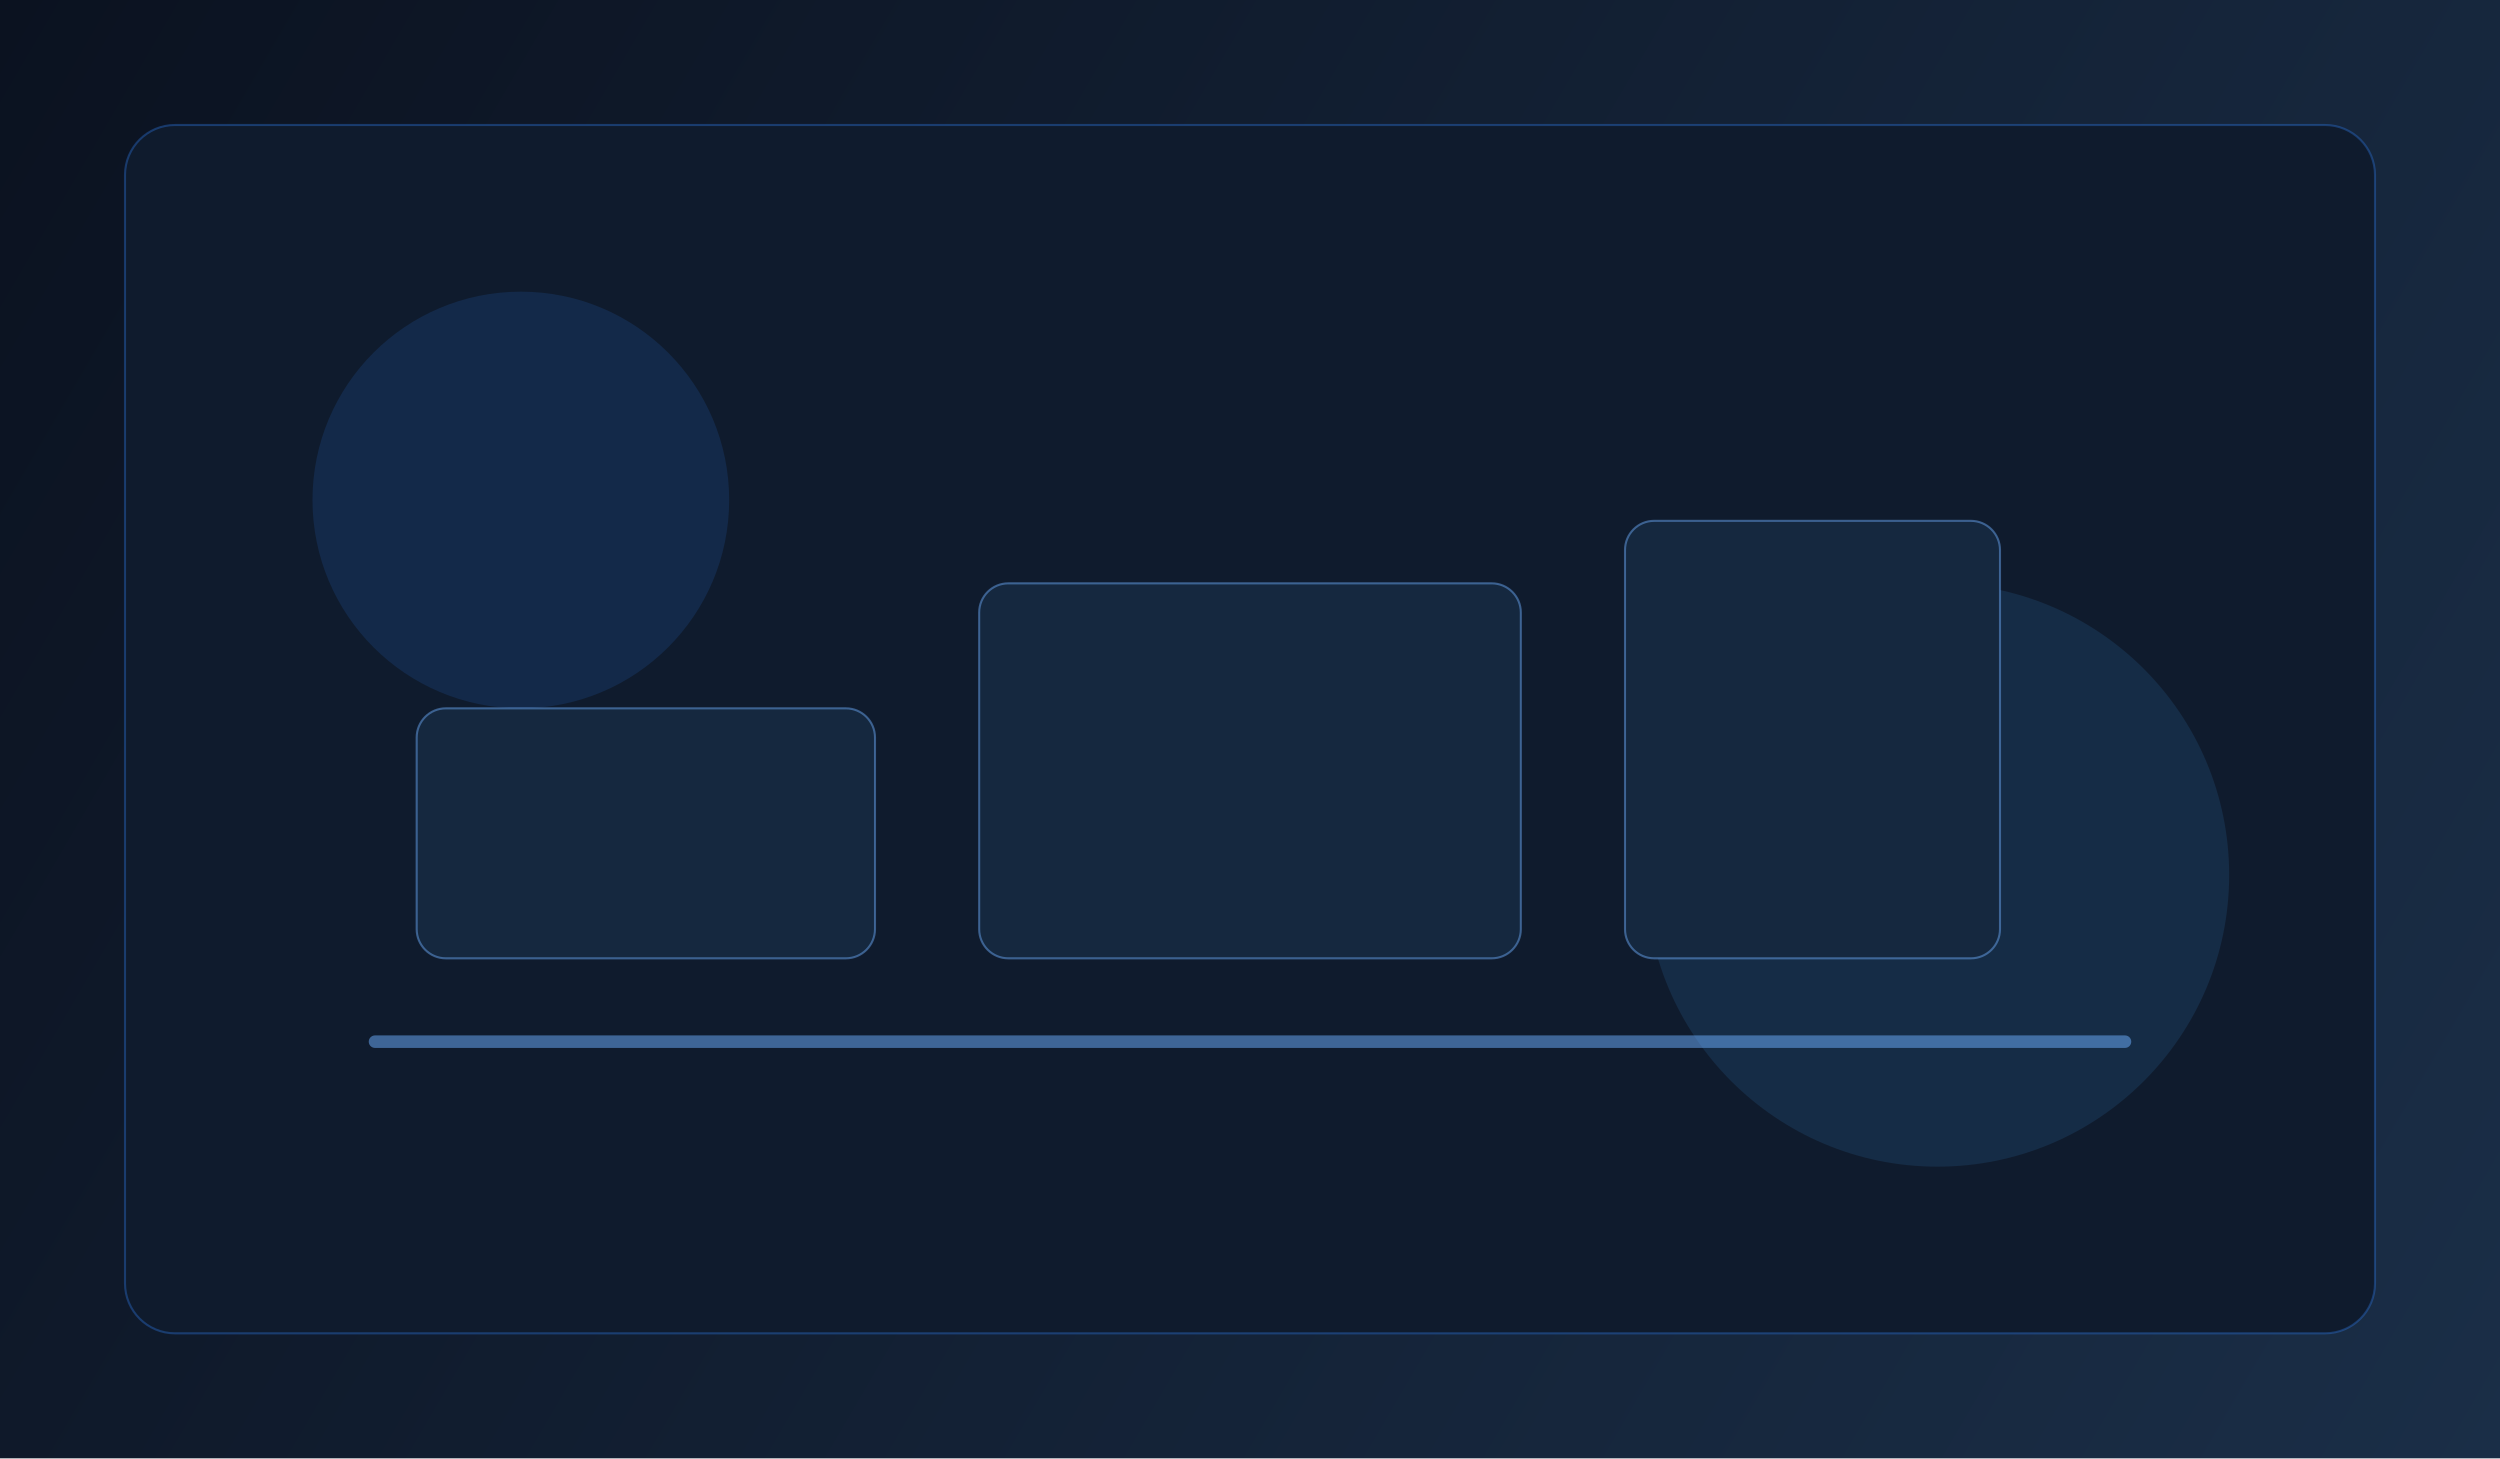
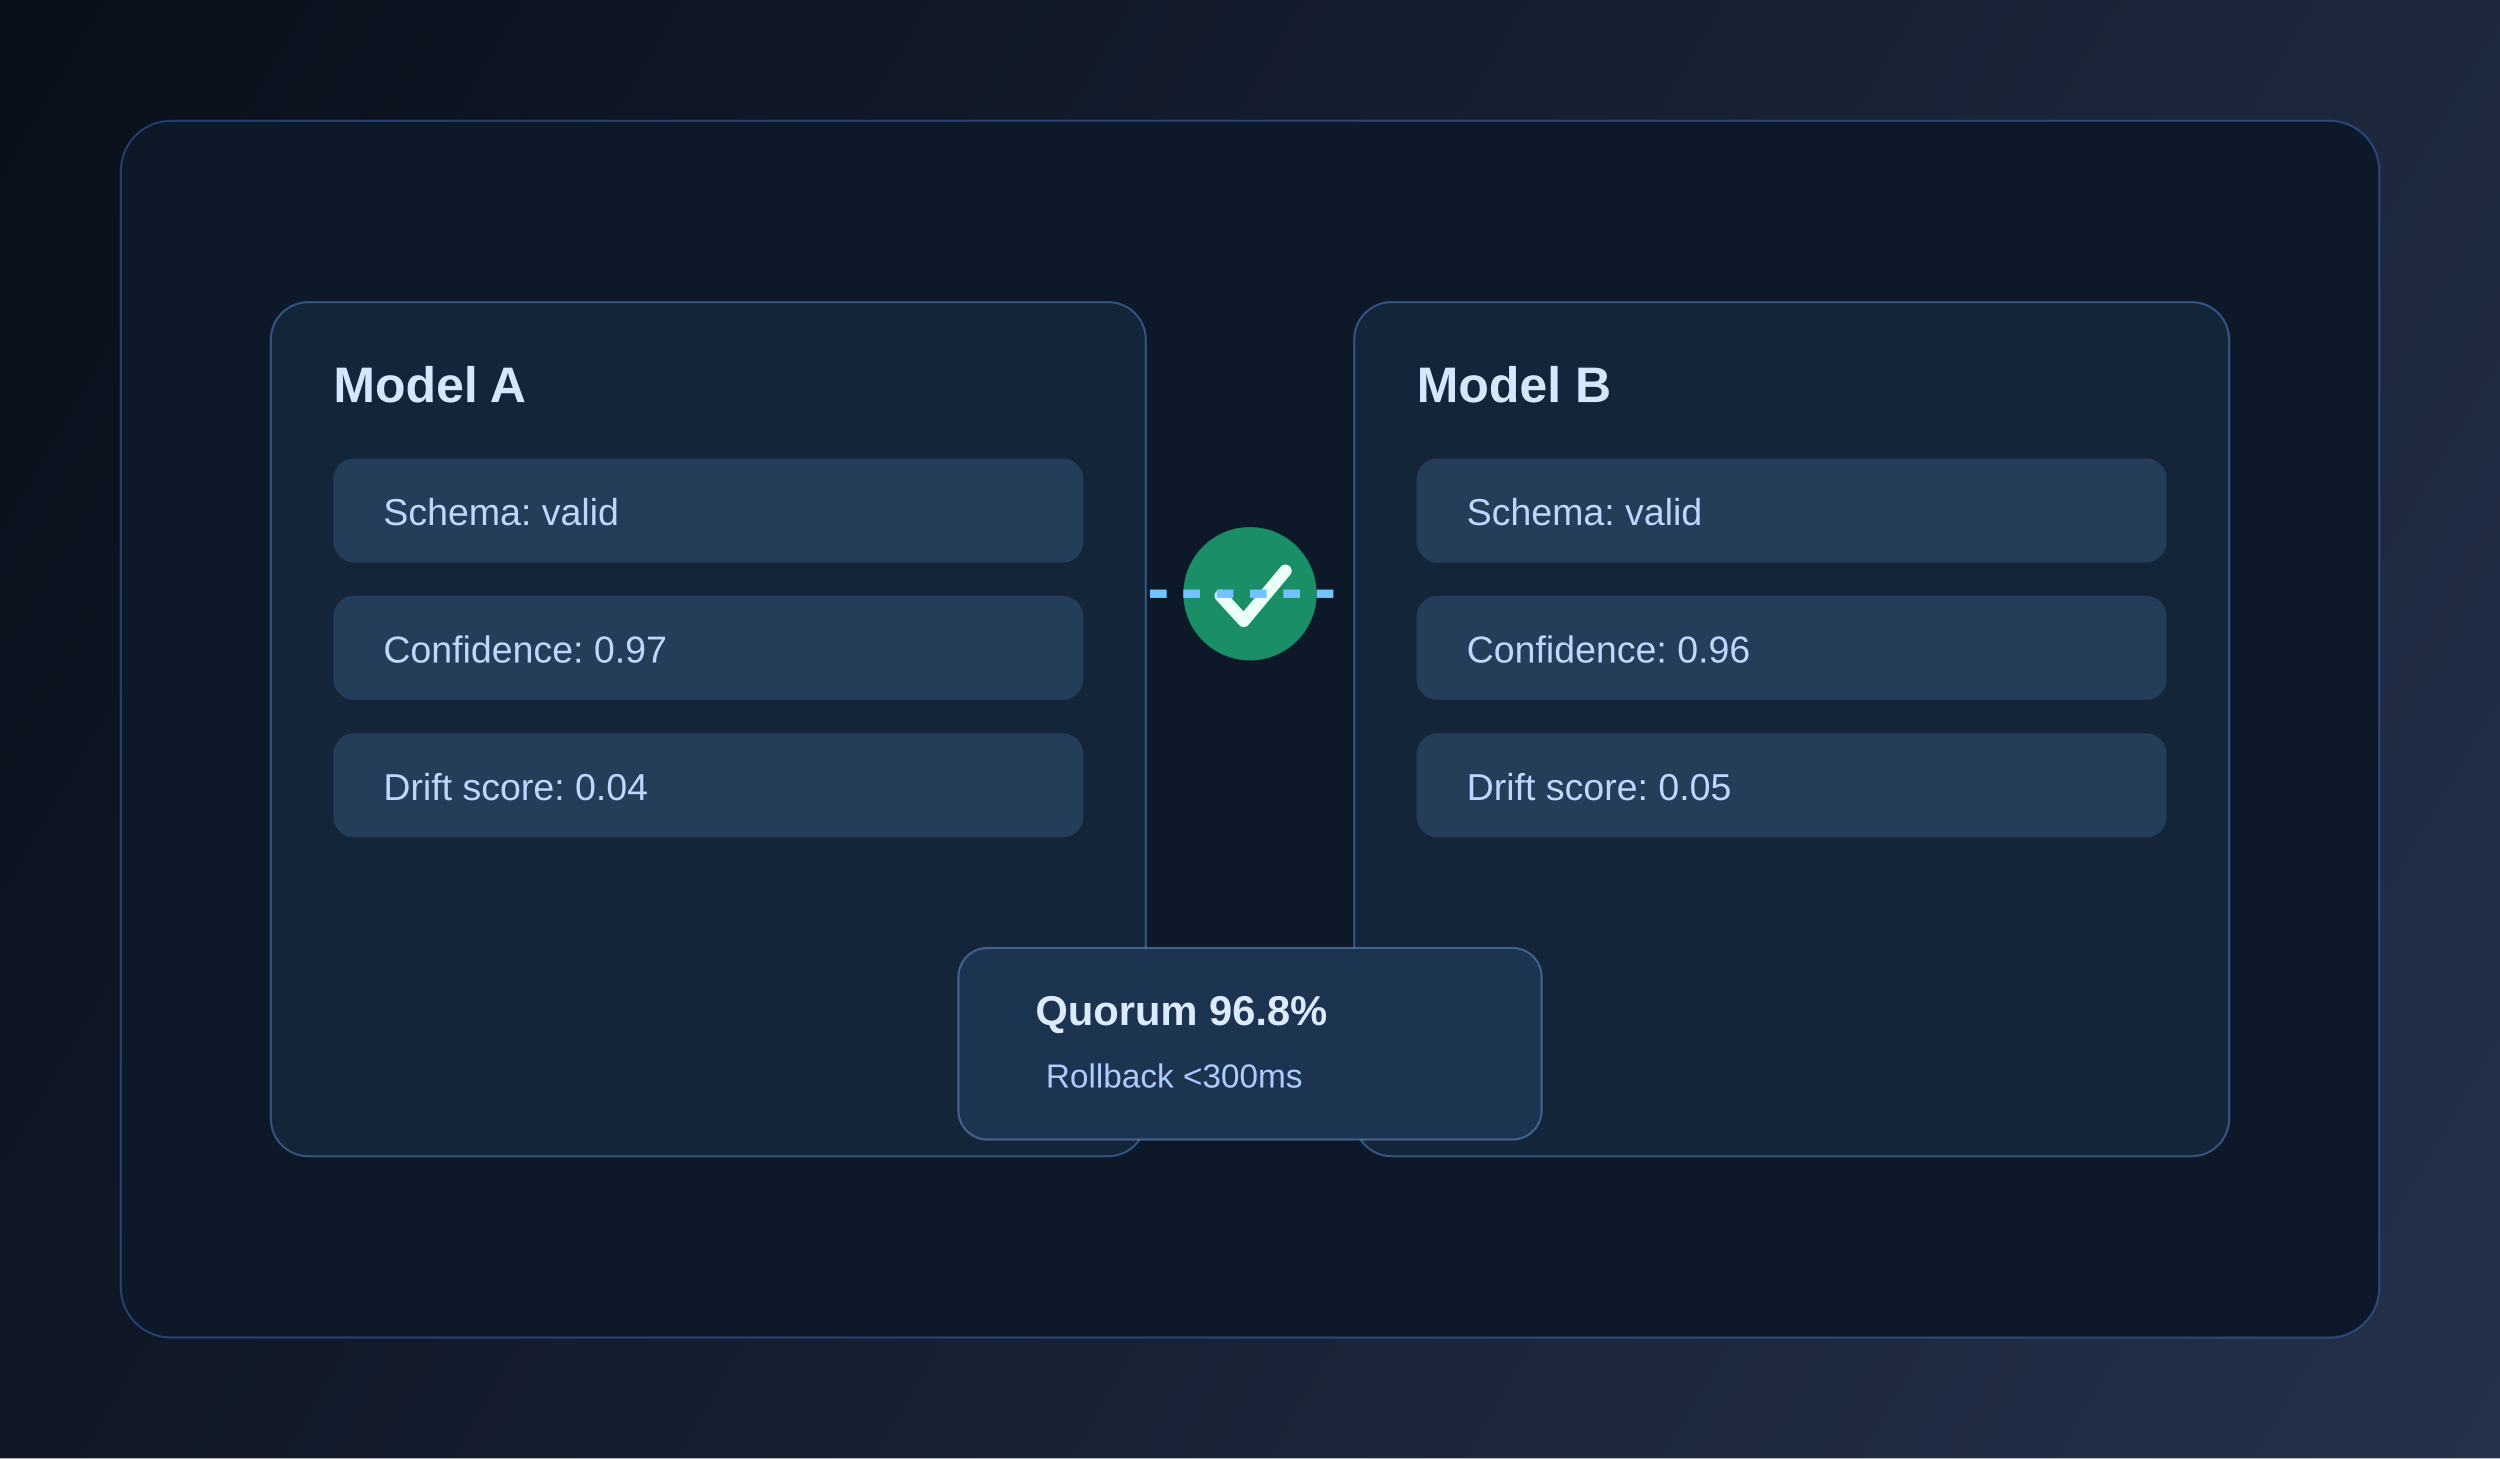
<svg xmlns="http://www.w3.org/2000/svg" width="1200" height="700" viewBox="0 0 1200 700" fill="none">
  <defs>
-     <linearGradient id="g" x1="0" y1="0" x2="1200" y2="700" gradientUnits="userSpaceOnUse">
-       <stop stop-color="#0B1220" />
-       <stop offset="1" stop-color="#1A2E47" />
+     <linearGradient id="bg" x1="0" y1="0" x2="1200" y2="700" gradientUnits="userSpaceOnUse">
+       <stop stop-color="#090F1A" />
+       <stop offset="1" stop-color="#24314A" />
    </linearGradient>
  </defs>
-   <rect width="1200" height="700" fill="url(#g)" />
-   <rect x="60" y="60" width="1080" height="580" rx="24" fill="#0F1B2D" stroke="#2E7DEB" stroke-opacity="0.35" />
-   <circle cx="250" cy="240" r="100" fill="#2E7DEB" fill-opacity="0.15" />
-   <circle cx="930" cy="420" r="140" fill="#4AA8FF" fill-opacity="0.12" />
-   <path d="M180 500H1020" stroke="#6FB0FF" stroke-opacity="0.5" stroke-width="6" stroke-linecap="round" />
-   <rect x="200" y="340" width="220" height="120" rx="14" fill="#15283F" stroke="#6FB0FF" stroke-opacity="0.45" />
-   <rect x="470" y="280" width="260" height="180" rx="14" fill="#15283F" stroke="#6FB0FF" stroke-opacity="0.45" />
-   <rect x="780" y="250" width="180" height="210" rx="14" fill="#15283F" stroke="#6FB0FF" stroke-opacity="0.45" />
+   <rect width="1200" height="700" fill="url(#bg)" />
+   <rect x="58" y="58" width="1084" height="584" rx="24" fill="#0D1828" stroke="#4A8FFF" stroke-opacity="0.35" />
+   <rect x="130" y="145" width="420" height="410" rx="18" fill="#14253A" stroke="#6AA6FF" stroke-opacity="0.4" />
+   <text x="160" y="193" fill="#D6E6FF" font-size="24" font-family="Arial" font-weight="700">Model A</text>
+   <rect x="160" y="220" width="360" height="50" rx="10" fill="#243D59" />
+   <text x="184" y="252" fill="#BDD7FF" font-size="18" font-family="Arial">Schema: valid</text>
+   <rect x="160" y="286" width="360" height="50" rx="10" fill="#243D59" />
+   <text x="184" y="318" fill="#BDD7FF" font-size="18" font-family="Arial">Confidence: 0.97</text>
+   <rect x="160" y="352" width="360" height="50" rx="10" fill="#243D59" />
+   <text x="184" y="384" fill="#BDD7FF" font-size="18" font-family="Arial">Drift score: 0.04</text>
+   <rect x="650" y="145" width="420" height="410" rx="18" fill="#14253A" stroke="#6AA6FF" stroke-opacity="0.4" />
+   <text x="680" y="193" fill="#D6E6FF" font-size="24" font-family="Arial" font-weight="700">Model B</text>
+   <rect x="680" y="220" width="360" height="50" rx="10" fill="#243D59" />
+   <text x="704" y="252" fill="#BDD7FF" font-size="18" font-family="Arial">Schema: valid</text>
+   <rect x="680" y="286" width="360" height="50" rx="10" fill="#243D59" />
+   <text x="704" y="318" fill="#BDD7FF" font-size="18" font-family="Arial">Confidence: 0.96</text>
+   <rect x="680" y="352" width="360" height="50" rx="10" fill="#243D59" />
+   <text x="704" y="384" fill="#BDD7FF" font-size="18" font-family="Arial">Drift score: 0.05</text>
+   <rect x="460" y="455" width="280" height="92" rx="14" fill="#1C3450" stroke="#82B5FF" stroke-opacity="0.4" />
+   <text x="497" y="492" fill="#DCEBFF" font-size="20" font-family="Arial" font-weight="700">Quorum 96.8%</text>
+   <text x="502" y="522" fill="#AFCBFF" font-size="16" font-family="Arial">Rollback &lt;300ms</text>
+   <circle cx="600" cy="285" r="32" fill="#1A8E67" />
+   <path d="M586 286L597 298L617 274" stroke="#E9FFF7" stroke-width="6" stroke-linecap="round" stroke-linejoin="round" />
+   <path d="M552 285H648" stroke="#72C3FF" stroke-width="4" stroke-dasharray="8 8" />
</svg>
